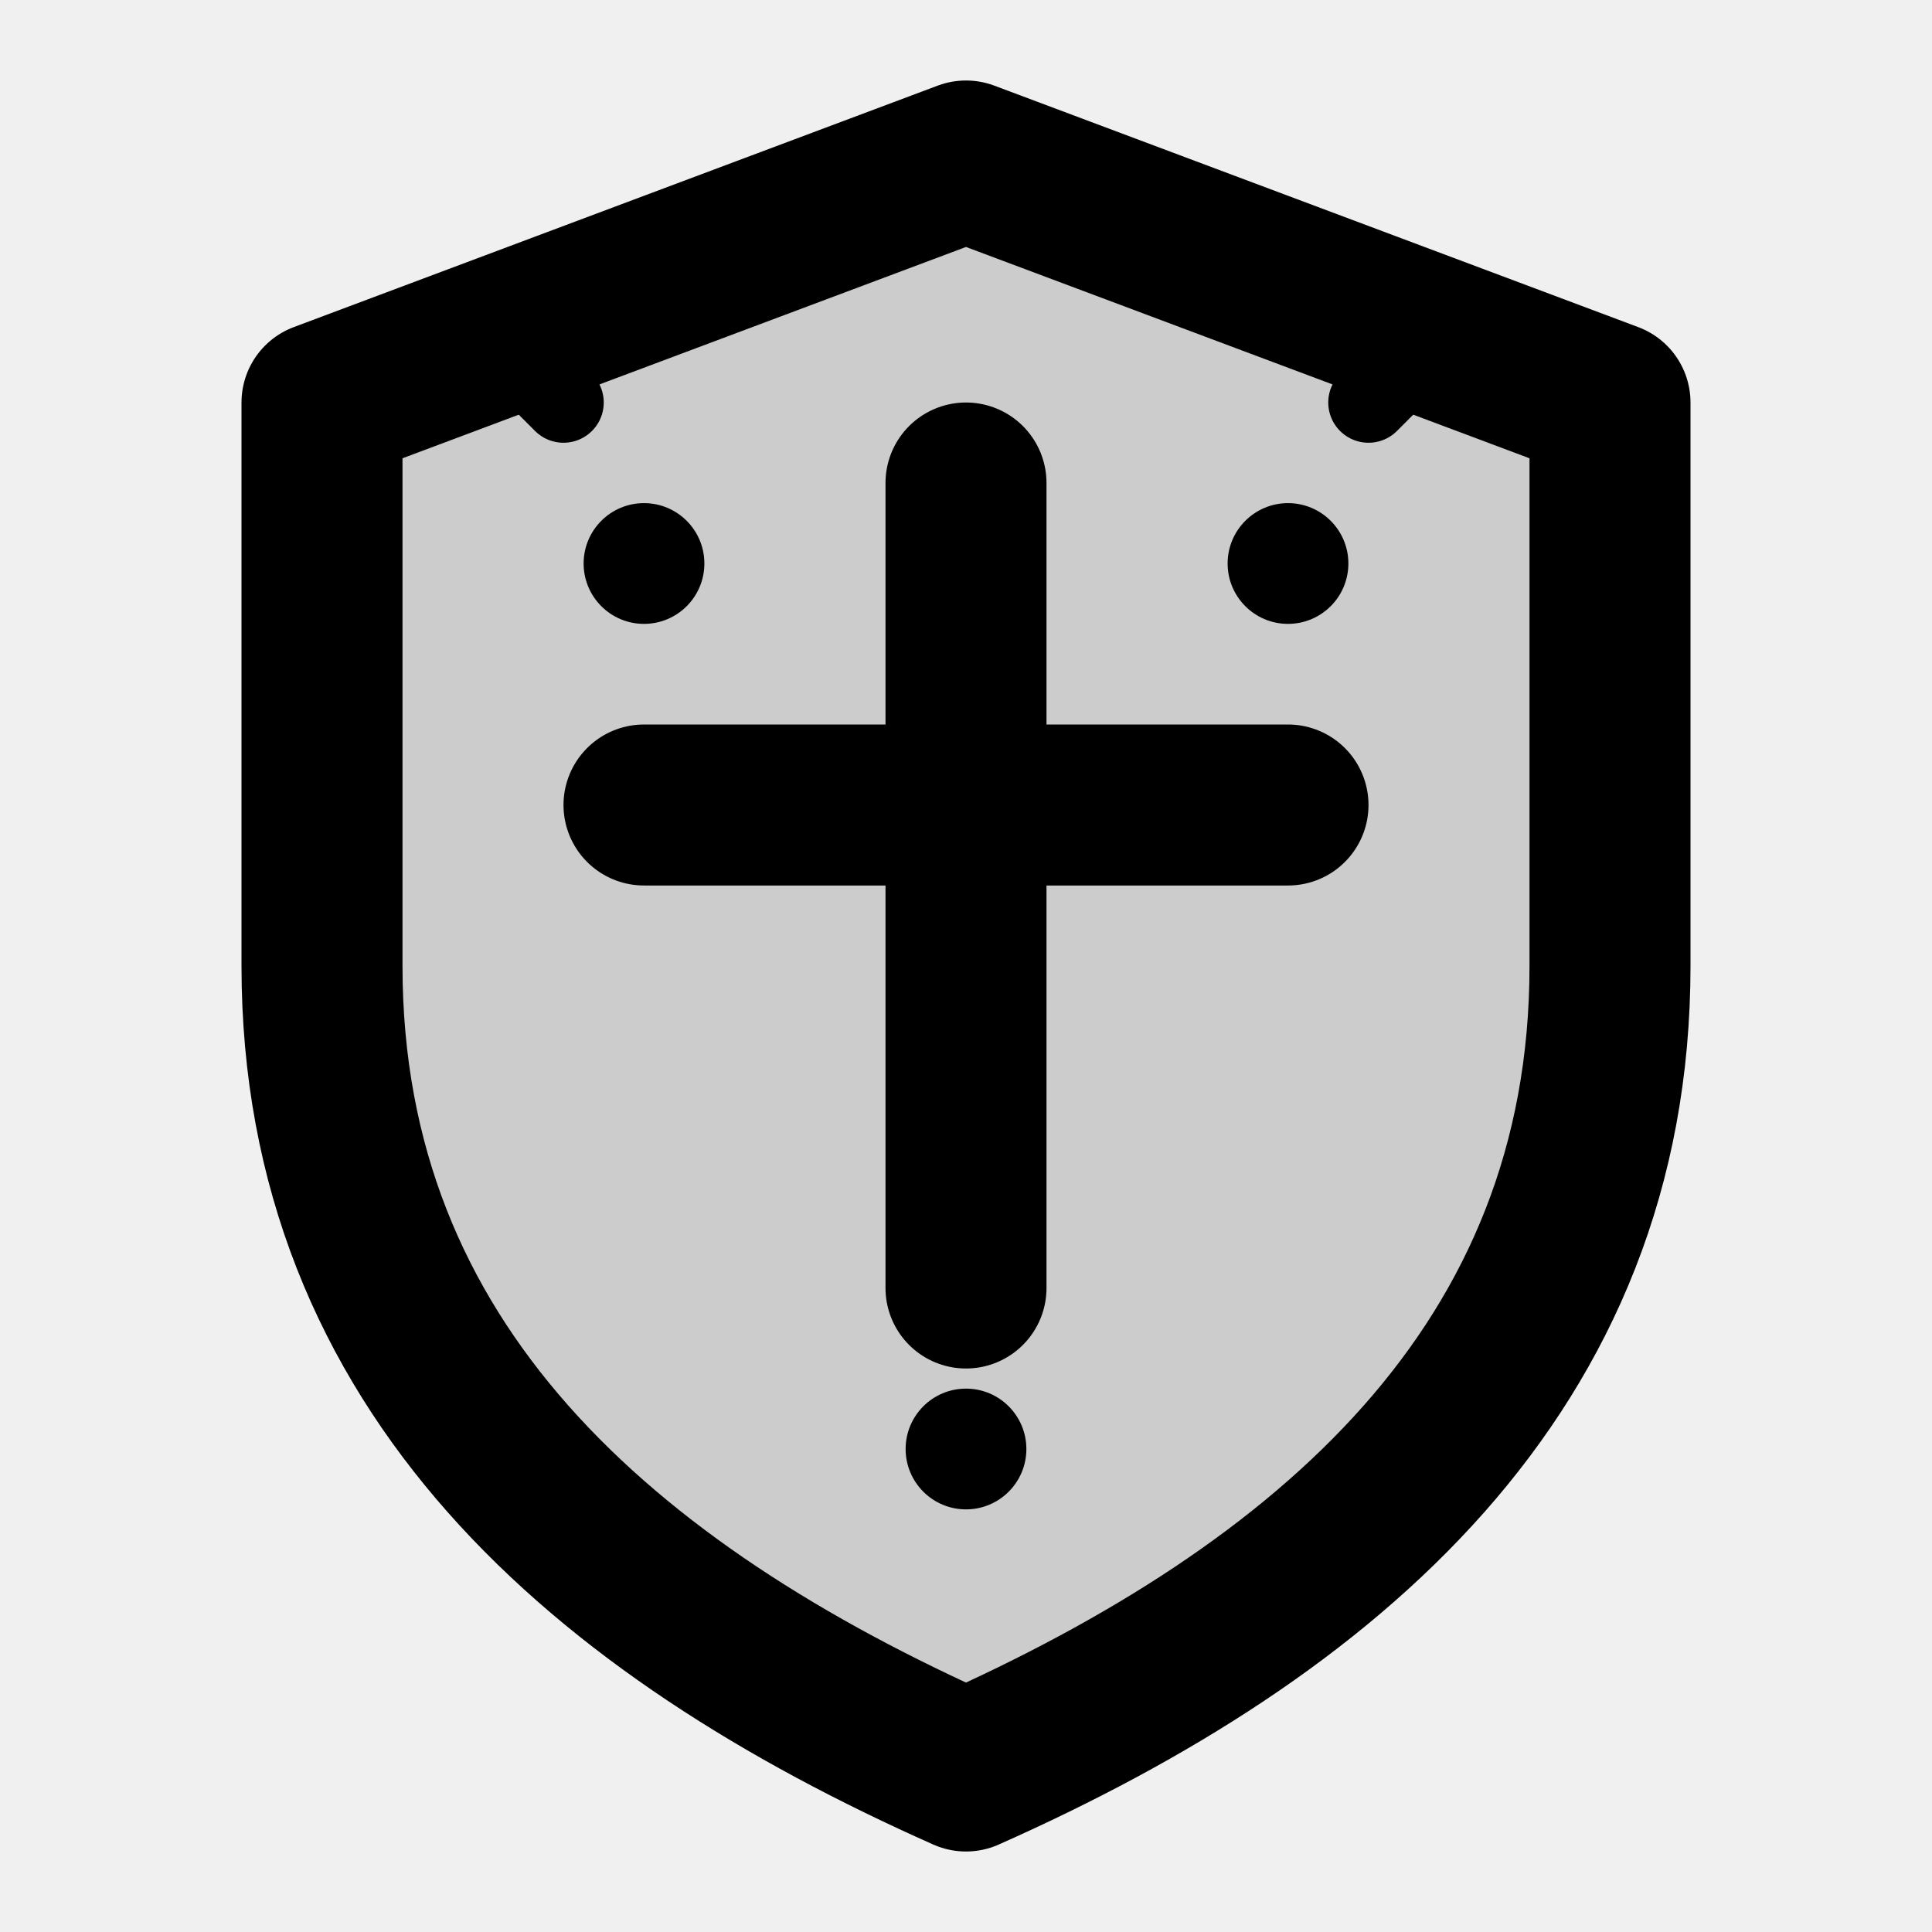
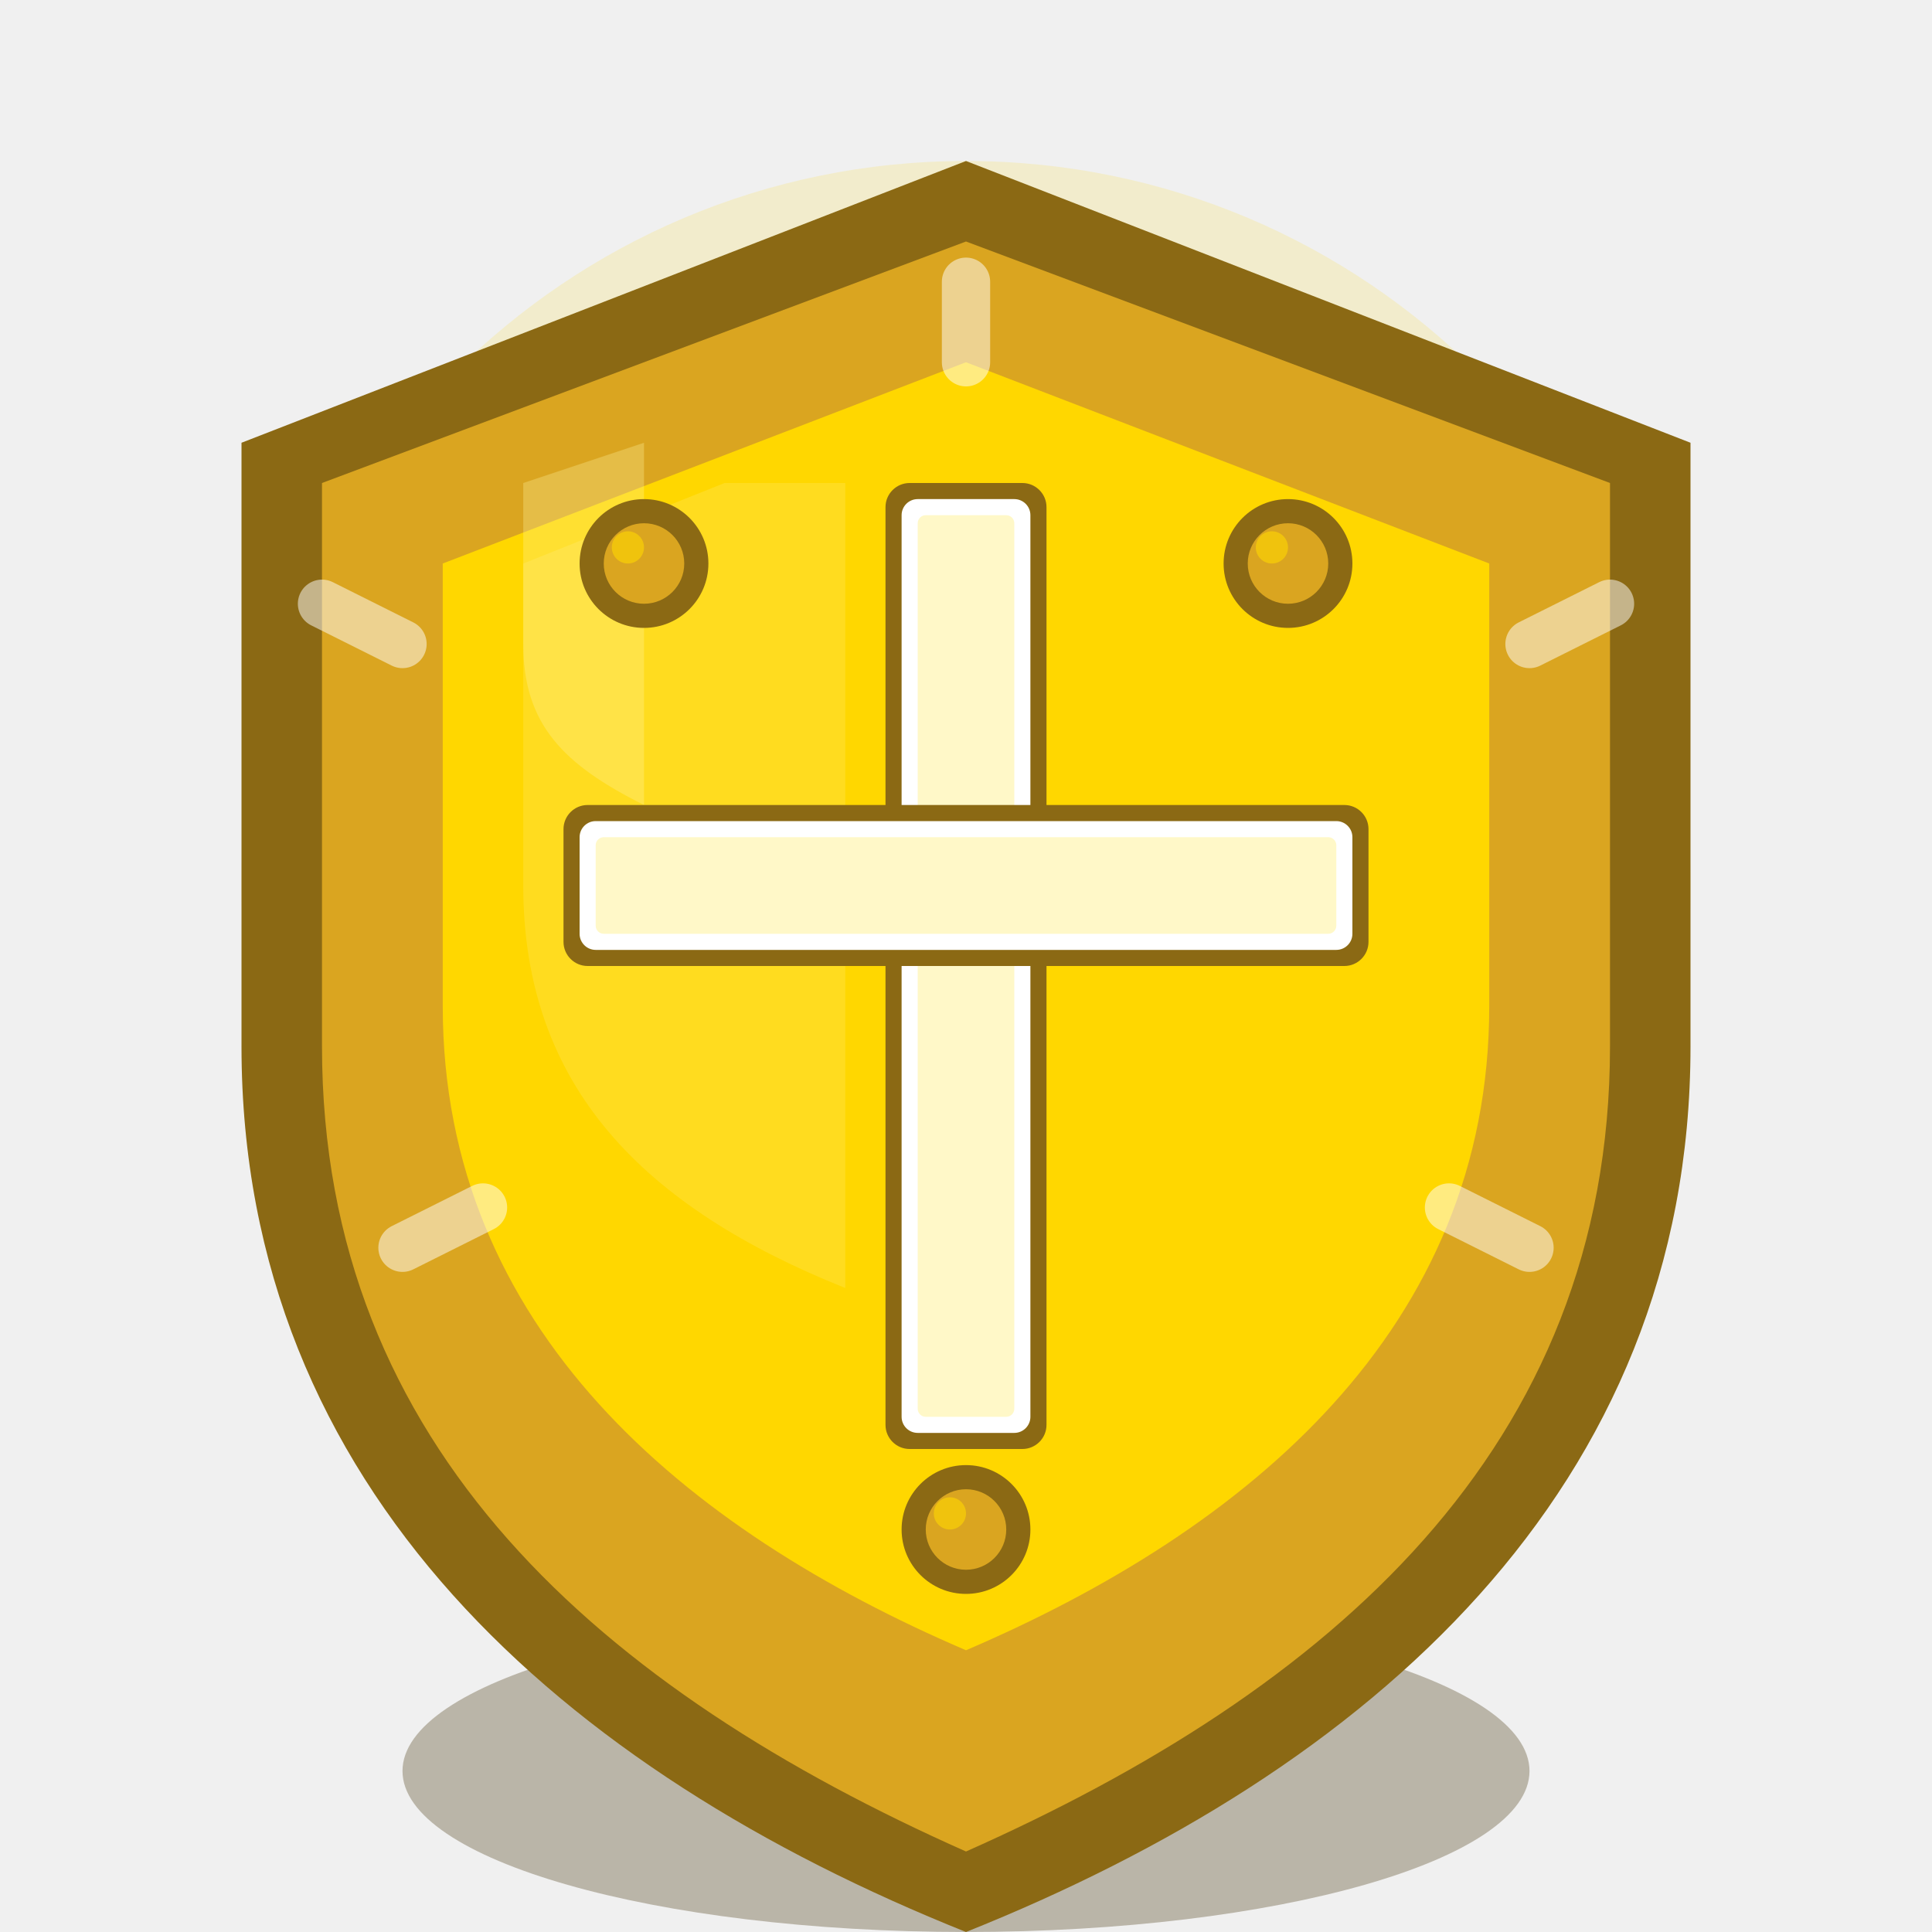
- <svg xmlns="http://www.w3.org/2000/svg" viewBox="0 0 24 24" fill="none">
-   <style>
-     .stroke { stroke: currentColor; stroke-width: 2; stroke-linecap: round; stroke-linejoin: round; fill: none; }
-     .metallic { fill: currentColor; fill-opacity: 0.15; }
-   </style>
-   <path class="stroke metallic" d="M12 2l8 3v7c0 5-3.5 8-8 10-4.5-2-8-5-8-10V5l8-3z" />
-   <path class="stroke" d="M12 6v10" />
-   <path class="stroke" d="M8 10h8" />
-   <path class="stroke" d="M6 4l1 1M18 4l-1 1" style="stroke-width: 1;" />
-   <circle cx="8" cy="7" r="0.75" fill="currentColor" />
-   <circle cx="16" cy="7" r="0.75" fill="currentColor" />
-   <circle cx="12" cy="18" r="0.75" fill="currentColor" />
+ <svg xmlns="http://www.w3.org/2000/svg" viewBox="0 0 24 24">
+   <ellipse cx="12" cy="22" rx="7" ry="2" fill="#3d2a00" opacity="0.3" />
+   <circle cx="12" cy="11" r="9" fill="#ffd700" opacity="0.15" />
+   <circle cx="12" cy="11" r="7" fill="#ffd700" opacity="0.1" />
+   <path d="M12 2l9 3.5v7.5c0 5.5-4 9-9 11-5-2-9-5.5-9-11V5.5L12 2z" fill="#8b6914" />
+   <path d="M12 3l8 3v7c0 5-3.5 8-8 10-4.5-2-8-5-8-10V6l8-3z" fill="#daa520" />
+   <path d="M12 4.5l6.5 2.5v5.5c0 4-3 6.5-6.5 8-3.5-1.5-6.5-4-6.5-8V7l6.5-2.5z" fill="#ffd700" />
+   <path d="M9 6l-2.5 1v4c0 2.5 1.5 4 4 5V6z" fill="#ffe44d" opacity="0.4" />
+   <path d="M8 5.5l-1.5.5v2c0 1 .5 1.5 1.5 2V5.5z" fill="#fff4a3" opacity="0.3" />
+   <rect x="11" y="6" width="2" height="12" rx="0.3" fill="#8b6914" />
+   <rect x="11.2" y="6.2" width="1.6" height="11.6" rx="0.2" fill="#ffffff" />
+   <rect x="11.4" y="6.4" width="1.2" height="11.2" rx="0.1" fill="#fff4a3" opacity="0.6" />
+   <rect x="7" y="10" width="10" height="2" rx="0.3" fill="#8b6914" />
+   <rect x="7.2" y="10.2" width="9.6" height="1.6" rx="0.2" fill="#ffffff" />
+   <rect x="7.4" y="10.4" width="9.2" height="1.2" rx="0.1" fill="#fff4a3" opacity="0.6" />
+   <g fill="none" stroke="#ffffff" stroke-width="0.6" stroke-linecap="round" opacity="0.5">
+     <path d="M12 4.5v-1" />
+     <path d="M5 8l-1-.5" />
+     <path d="M19 8l1-.5" />
+     <path d="M6 15l-1 .5" />
+     <path d="M18 15l1 .5" />
+   </g>
+   <circle cx="8" cy="7" r="0.8" fill="#8b6914" />
+   <circle cx="8" cy="7" r="0.5" fill="#daa520" />
+   <circle cx="7.8" cy="6.8" r="0.2" fill="#ffd700" opacity="0.6" />
+   <circle cx="16" cy="7" r="0.8" fill="#8b6914" />
+   <circle cx="16" cy="7" r="0.5" fill="#daa520" />
+   <circle cx="15.8" cy="6.8" r="0.2" fill="#ffd700" opacity="0.6" />
+   <circle cx="12" cy="19" r="0.8" fill="#8b6914" />
+   <circle cx="12" cy="19" r="0.5" fill="#daa520" />
+   <circle cx="11.8" cy="18.8" r="0.2" fill="#ffd700" opacity="0.6" />
</svg>
